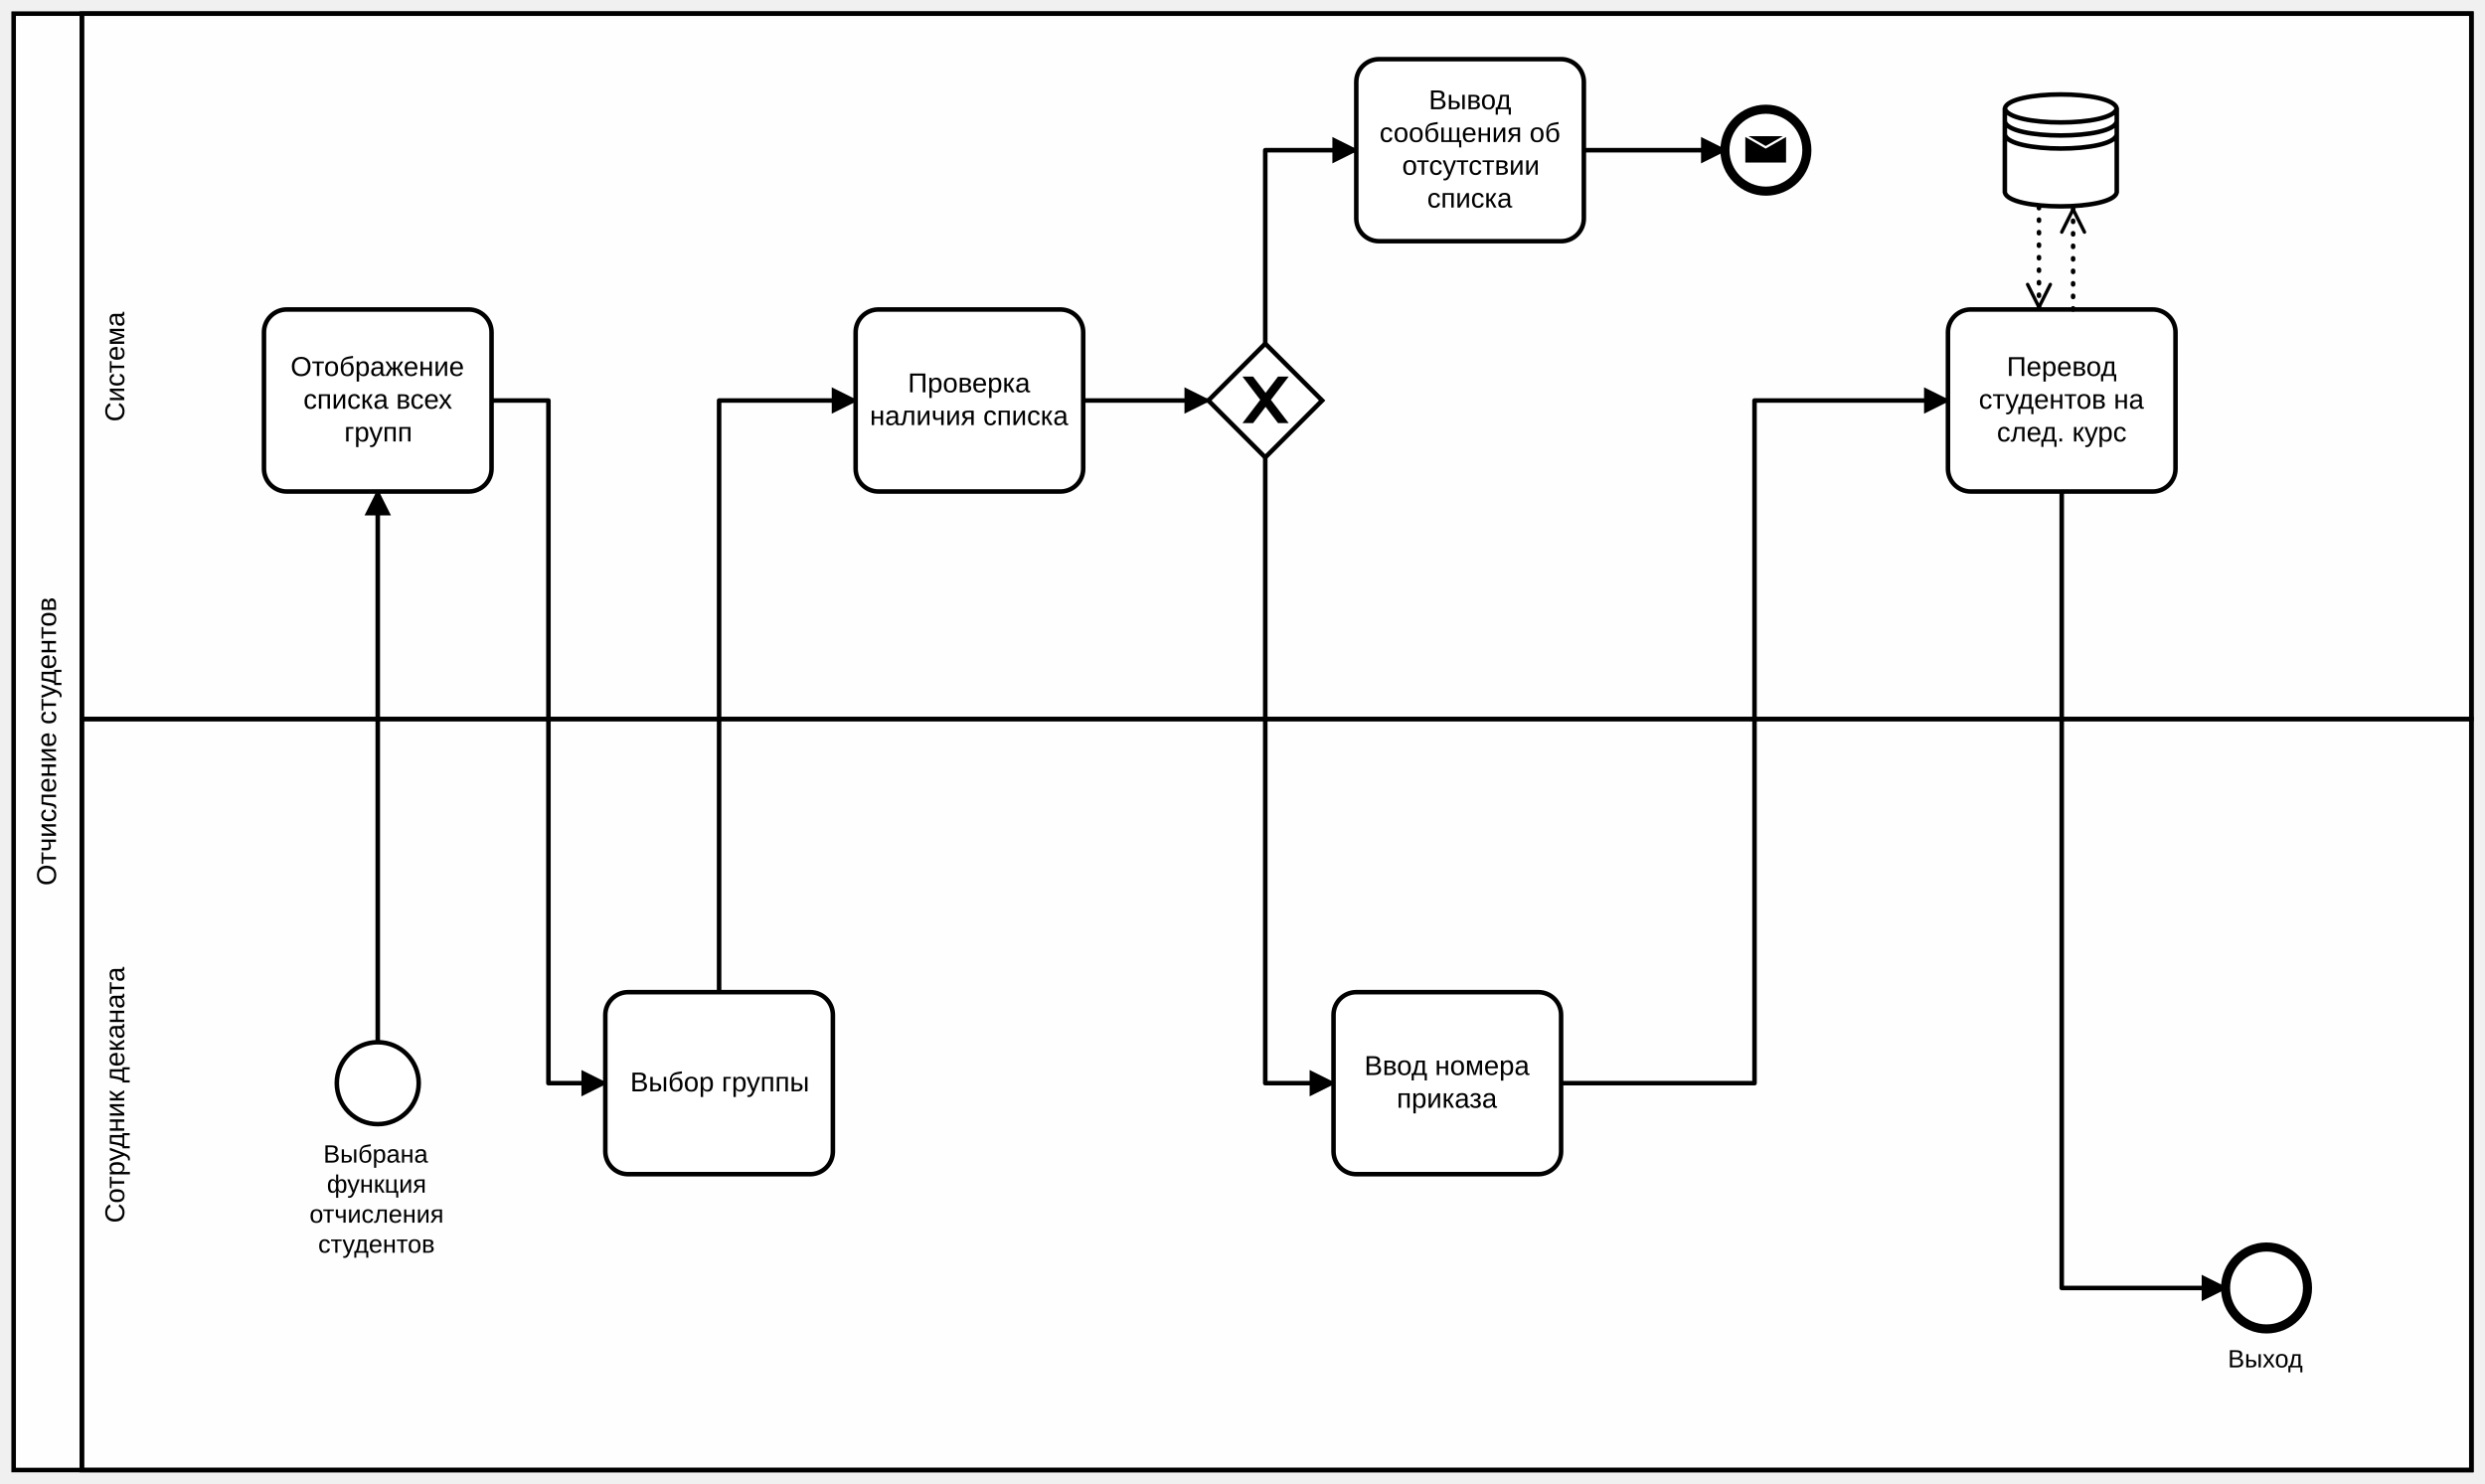
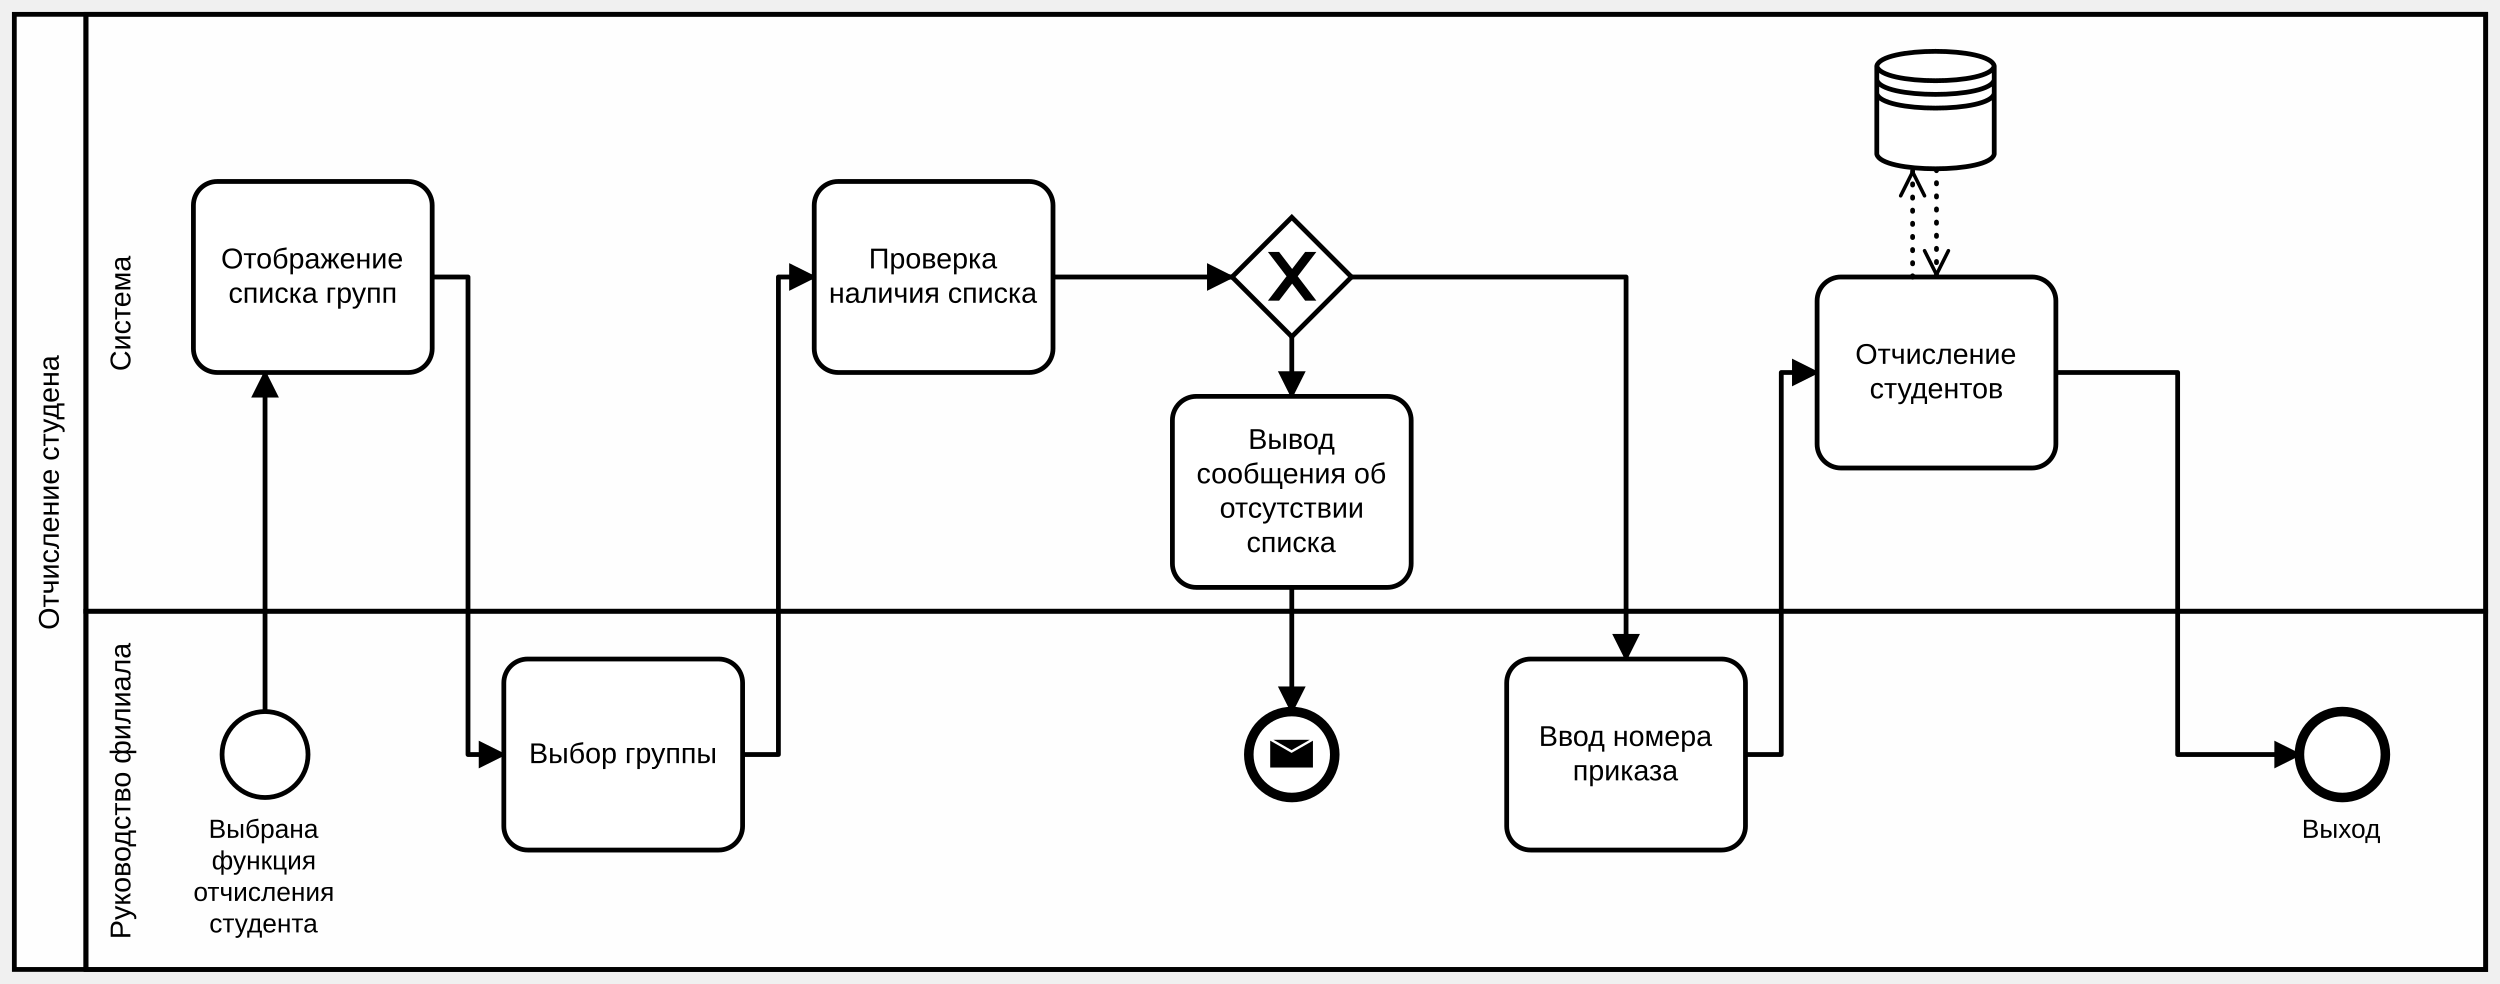
- <svg xmlns="http://www.w3.org/2000/svg" width="1092" height="652" viewBox="154 74 1092 652" version="1.1">
+ <svg xmlns="http://www.w3.org/2000/svg" width="1047" height="412" viewBox="129 84 1047 412" version="1.1">
  <defs>
-     <marker id="sequenceflow-end-white-black-bxwjdmdmj7q3dlsrsymiuzfmc" viewBox="0 0 20 20" refX="11" refY="10" markerWidth="10" markerHeight="10" orient="auto">
+     <marker id="sequenceflow-end-white-black-boinxsj620ycn1fv8yv02k9v6" viewBox="0 0 20 20" refX="11" refY="10" markerWidth="10" markerHeight="10" orient="auto">
      <path d="M 1 5 L 11 10 L 1 15 Z" style="fill: black; stroke-width: 1px; stroke-linecap: round; stroke-dasharray: 10000, 1; stroke: black;" />
    </marker>
-     <marker id="association-end-white-black-bxwjdmdmj7q3dlsrsymiuzfmc" viewBox="0 0 20 20" refX="12" refY="10" markerWidth="10" markerHeight="10" orient="auto">
+     <marker id="association-end-white-black-boinxsj620ycn1fv8yv02k9v6" viewBox="0 0 20 20" refX="12" refY="10" markerWidth="10" markerHeight="10" orient="auto">
      <path d="M 1 5 L 11 10 L 1 15" style="fill: none; stroke-width: 1.5px; stroke-linecap: round; stroke-dasharray: 10000, 1; stroke: black;" />
    </marker>
  </defs>
  <g class="djs-group">
-     <g class="djs-element djs-shape" data-element-id="Participant_1w5b4zt" style="display: block;" transform="matrix(1 0 0 1 160 80)">
+     <g class="djs-element djs-shape" data-element-id="Participant_1w3kt3e" style="display: block;" transform="matrix(1 0 0 1 135 90)">
      <g class="djs-visual">
-         <rect x="0" y="0" width="1080" height="640" rx="0" ry="0" style="stroke: black; stroke-width: 2px; fill: white; fill-opacity: 0.95;" />
-         <polyline points="30,0 30,640 " style="fill: none; stroke: black; stroke-width: 2px;" />
-         <text lineHeight="1.2" class="djs-label" style="font-family: Arial, sans-serif; font-size: 12px; font-weight: normal; fill: black;" transform="matrix(-1.83697e-16 -1 1 -1.83697e-16 0 640)">
-           <tspan x="256.812" y="18.6">Отчисление студентов</tspan>
+         <rect x="0" y="0" width="1035" height="400" rx="0" ry="0" style="stroke: black; stroke-width: 2px; fill: white; fill-opacity: 0.95;" />
+         <polyline points="30,0 30,400 " style="fill: none; stroke: black; stroke-width: 2px;" />
+         <text lineHeight="1.2" class="djs-label" style="font-family: Arial, sans-serif; font-size: 12px; font-weight: normal; fill: black;" transform="matrix(-1.83697e-16 -1 1 -1.83697e-16 0 400)">
+           <tspan x="142.227" y="18.6">Отчисление студена</tspan>
        </text>
      </g>
-       <rect x="-6" y="-6" width="1092" height="652" class="djs-outline" style="fill: none;" />
-       <rect class="djs-hit djs-hit-click-stroke" x="0" y="0" width="1080" height="640" style="fill: none; stroke-opacity: 0; stroke: white; stroke-width: 15px;" />
-       <rect class="djs-hit djs-hit-all" x="0" y="0" width="30" height="640" style="fill: none; stroke-opacity: 0; stroke: white; stroke-width: 15px;" />
+       <rect x="-6" y="-6" width="1047" height="412" class="djs-outline" style="fill: none;" />
+       <rect class="djs-hit djs-hit-click-stroke" x="0" y="0" width="1035" height="400" style="fill: none; stroke-opacity: 0; stroke: white; stroke-width: 15px;" />
+       <rect class="djs-hit djs-hit-all" x="0" y="0" width="30" height="400" style="fill: none; stroke-opacity: 0; stroke: white; stroke-width: 15px;" />
    </g>
    <g class="djs-children">
      <g class="djs-group">
-         <g class="djs-element djs-shape" data-element-id="Lane_1o9xf91" style="display: block;" transform="matrix(1 0 0 1 190 80)">
-           <g class="djs-visual">
-             <rect x="0" y="0" width="1050" height="310" rx="0" ry="0" style="stroke: black; stroke-width: 2px; fill: white; fill-opacity: 0.35;" />
-             <text lineHeight="1.2" class="djs-label" style="font-family: Arial, sans-serif; font-size: 12px; font-weight: normal; fill: black;" transform="matrix(-1.83697e-16 -1 1 -1.83697e-16 0 310)">
-               <tspan x="130.672" y="18.6">Система</tspan>
-             </text>
-           </g>
-           <rect class="djs-hit djs-hit-click-stroke" x="0" y="0" width="1050" height="310" style="fill: none; stroke-opacity: 0; stroke: white; stroke-width: 15px;" />
-           <rect class="djs-hit djs-hit-all" x="0" y="0" width="30" height="310" style="fill: none; stroke-opacity: 0; stroke: white; stroke-width: 15px;" />
-           <rect x="-6" y="-6" width="1062" height="322" class="djs-outline" style="fill: none;" />
-         </g>
-       </g>
-       <g class="djs-group">
-         <g class="djs-element djs-shape" data-element-id="Lane_1e8gjlk" style="display: block;" transform="matrix(1 0 0 1 190 390)">
-           <g class="djs-visual">
-             <rect x="0" y="0" width="1050" height="330" rx="0" ry="0" style="stroke: black; stroke-width: 2px; fill: white; fill-opacity: 0.35;" />
-             <text lineHeight="1.2" class="djs-label" style="font-family: Arial, sans-serif; font-size: 12px; font-weight: normal; fill: black;" transform="matrix(-1.83697e-16 -1 1 -1.83697e-16 0 330)">
-               <tspan x="108.555" y="18.6">Сотрудник деканата</tspan>
-             </text>
-           </g>
-           <rect class="djs-hit djs-hit-click-stroke" x="0" y="0" width="1050" height="330" style="fill: none; stroke-opacity: 0; stroke: white; stroke-width: 15px;" />
-           <rect class="djs-hit djs-hit-all" x="0" y="0" width="30" height="330" style="fill: none; stroke-opacity: 0; stroke: white; stroke-width: 15px;" />
-           <rect x="-6" y="-6" width="1062" height="342" class="djs-outline" style="fill: none;" />
-         </g>
-       </g>
-       <g class="djs-group">
-         <g class="djs-element djs-connection" data-element-id="Flow_1fb77ia" style="display: block;">
-           <g class="djs-visual">
-             <path d="m  470,510L470,250 L530,250 " style="fill: none; stroke-width: 2px; stroke: black; stroke-linejoin: round; marker-end: url('#sequenceflow-end-white-black-bxwjdmdmj7q3dlsrsymiuzfmc');" />
-           </g>
-           <polyline points="470,510 470,250 530,250 " class="djs-hit djs-hit-stroke" style="fill: none; stroke-opacity: 0; stroke: white; stroke-width: 15px;" />
-           <rect x="464" y="244" width="72" height="272" class="djs-outline" style="fill: none;" />
-         </g>
-       </g>
-       <g class="djs-group">
-         <g class="djs-element djs-connection" data-element-id="Flow_18m4a35" style="display: block;">
-           <g class="djs-visual">
-             <path d="m  370,250L395,250 L395,550 L420,550 " style="fill: none; stroke-width: 2px; stroke: black; stroke-linejoin: round; marker-end: url('#sequenceflow-end-white-black-bxwjdmdmj7q3dlsrsymiuzfmc');" />
-           </g>
-           <polyline points="370,250 395,250 395,550 420,550 " class="djs-hit djs-hit-stroke" style="fill: none; stroke-opacity: 0; stroke: white; stroke-width: 15px;" />
-           <rect x="364" y="244" width="62" height="312" class="djs-outline" style="fill: none;" />
-         </g>
-       </g>
-       <g class="djs-group">
-         <g class="djs-element djs-connection" data-element-id="Flow_16y15hx" style="display: block;">
-           <g class="djs-visual">
-             <path d="m  320,532L320,290 " style="fill: none; stroke-width: 2px; stroke: black; stroke-linejoin: round; marker-end: url('#sequenceflow-end-white-black-bxwjdmdmj7q3dlsrsymiuzfmc');" />
-           </g>
-           <polyline points="320,532 320,290 " class="djs-hit djs-hit-stroke" style="fill: none; stroke-opacity: 0; stroke: white; stroke-width: 15px;" />
-           <rect x="314" y="284" width="12" height="254" class="djs-outline" style="fill: none;" />
-         </g>
-       </g>
-       <g class="djs-group">
-         <g class="djs-element djs-connection" data-element-id="Flow_0522mp9" style="display: block;">
-           <g class="djs-visual">
-             <path d="m  1060,290L1060,640 L1132,640 " style="fill: none; stroke-width: 2px; stroke: black; stroke-linejoin: round; marker-end: url('#sequenceflow-end-white-black-bxwjdmdmj7q3dlsrsymiuzfmc');" />
-           </g>
-           <polyline points="1060,290 1060,640 1132,640 " class="djs-hit djs-hit-stroke" style="fill: none; stroke-opacity: 0; stroke: white; stroke-width: 15px;" />
-           <rect x="1054" y="284" width="84" height="362" class="djs-outline" style="fill: none;" />
-         </g>
-       </g>
-       <g class="djs-group">
-         <g class="djs-element djs-connection" data-element-id="Flow_06qd315" style="display: block;">
-           <g class="djs-visual">
-             <path d="m  630,250L685,250 " style="fill: none; stroke-width: 2px; stroke: black; stroke-linejoin: round; marker-end: url('#sequenceflow-end-white-black-bxwjdmdmj7q3dlsrsymiuzfmc');" />
-           </g>
-           <polyline points="630,250 685,250 " class="djs-hit djs-hit-stroke" style="fill: none; stroke-opacity: 0; stroke: white; stroke-width: 15px;" />
-           <rect x="624" y="244" width="67" height="12" class="djs-outline" style="fill: none;" />
-         </g>
-       </g>
-       <g class="djs-group">
-         <g class="djs-element djs-connection" data-element-id="Flow_1i7i1wc" style="display: block;">
-           <g class="djs-visual">
-             <path d="m  710,225L710,140 L750,140 " style="fill: none; stroke-width: 2px; stroke: black; stroke-linejoin: round; marker-end: url('#sequenceflow-end-white-black-bxwjdmdmj7q3dlsrsymiuzfmc');" />
-           </g>
-           <polyline points="710,225 710,140 750,140 " class="djs-hit djs-hit-stroke" style="fill: none; stroke-opacity: 0; stroke: white; stroke-width: 15px;" />
-           <rect x="704" y="134" width="52" height="97" class="djs-outline" style="fill: none;" />
-         </g>
-       </g>
-       <g class="djs-group">
-         <g class="djs-element djs-connection" data-element-id="Flow_12eb4ca" style="display: block;">
-           <g class="djs-visual">
-             <path d="m  850,140L912,140 " style="fill: none; stroke-width: 2px; stroke: black; stroke-linejoin: round; marker-end: url('#sequenceflow-end-white-black-bxwjdmdmj7q3dlsrsymiuzfmc');" />
-           </g>
-           <polyline points="850,140 912,140 " class="djs-hit djs-hit-stroke" style="fill: none; stroke-opacity: 0; stroke: white; stroke-width: 15px;" />
-           <rect x="844" y="134" width="74" height="12" class="djs-outline" style="fill: none;" />
-         </g>
-       </g>
-       <g class="djs-group">
-         <g class="djs-element djs-connection" data-element-id="Flow_02p0nsa" style="display: block;">
-           <g class="djs-visual">
-             <path d="m  710,275L710,550 L740,550 " style="fill: none; stroke-width: 2px; stroke: black; stroke-linejoin: round; marker-end: url('#sequenceflow-end-white-black-bxwjdmdmj7q3dlsrsymiuzfmc');" />
-           </g>
-           <polyline points="710,275 710,550 740,550 " class="djs-hit djs-hit-stroke" style="fill: none; stroke-opacity: 0; stroke: white; stroke-width: 15px;" />
-           <rect x="704" y="269" width="42" height="287" class="djs-outline" style="fill: none;" />
-         </g>
-       </g>
-       <g class="djs-group">
-         <g class="djs-element djs-connection" data-element-id="Flow_0kf8fm5" style="display: block;">
-           <g class="djs-visual">
-             <path d="m  840,550L925,550 L925,250 L1010,250 " style="fill: none; stroke-width: 2px; stroke: black; stroke-linejoin: round; marker-end: url('#sequenceflow-end-white-black-bxwjdmdmj7q3dlsrsymiuzfmc');" />
-           </g>
-           <polyline points="840,550 925,550 925,250 1010,250 " class="djs-hit djs-hit-stroke" style="fill: none; stroke-opacity: 0; stroke: white; stroke-width: 15px;" />
-           <rect x="834" y="244" width="182" height="312" class="djs-outline" style="fill: none;" />
-         </g>
-       </g>
-       <g class="djs-group">
-         <g class="djs-element djs-shape" data-element-id="Event_18f62s4" style="display: block;" transform="matrix(1 0 0 1 1132 622)">
-           <g class="djs-visual">
-             <circle cx="18" cy="18" r="18" style="stroke: black; stroke-width: 4px; fill: white; fill-opacity: 0.95;" />
+         <g class="djs-element djs-shape" data-element-id="Lane_06ebmfb" style="display: block;" transform="matrix(1 0 0 1 165 90)">
+           <g class="djs-visual">
+             <rect x="0" y="0" width="1005" height="250" rx="0" ry="0" style="stroke: black; stroke-width: 2px; fill: white; fill-opacity: 0.35;" />
+             <text lineHeight="1.2" class="djs-label" style="font-family: Arial, sans-serif; font-size: 12px; font-weight: normal; fill: black;" transform="matrix(-1.83697e-16 -1 1 -1.83697e-16 0 250)">
+               <tspan x="100.57" y="18.6">Система</tspan>
+             </text>
+           </g>
+           <rect x="-6" y="-6" width="1017" height="262" class="djs-outline" style="fill: none;" />
+           <rect class="djs-hit djs-hit-click-stroke" x="0" y="0" width="1005" height="250" style="fill: none; stroke-opacity: 0; stroke: white; stroke-width: 15px;" />
+           <rect class="djs-hit djs-hit-all" x="0" y="0" width="30" height="250" style="fill: none; stroke-opacity: 0; stroke: white; stroke-width: 15px;" />
+         </g>
+       </g>
+       <g class="djs-group">
+         <g class="djs-element djs-shape" data-element-id="Lane_0ov4t02" style="display: block;" transform="matrix(1 0 0 1 165 340)">
+           <g class="djs-visual">
+             <rect x="0" y="0" width="1005" height="150" rx="0" ry="0" style="stroke: black; stroke-width: 2px; fill: white; fill-opacity: 0.35;" />
+             <text lineHeight="1.2" class="djs-label" style="font-family: Arial, sans-serif; font-size: 12px; font-weight: normal; fill: black;" transform="matrix(-1.83697e-16 -1 1 -1.83697e-16 0 150)">
+               <tspan x="12.688" y="18.6">Руководство филиала</tspan>
+             </text>
+           </g>
+           <rect x="-6" y="-6" width="1017" height="162" class="djs-outline" style="fill: none;" />
+           <rect class="djs-hit djs-hit-click-stroke" x="0" y="0" width="1005" height="150" style="fill: none; stroke-opacity: 0; stroke: white; stroke-width: 15px;" />
+           <rect class="djs-hit djs-hit-all" x="0" y="0" width="30" height="150" style="fill: none; stroke-opacity: 0; stroke: white; stroke-width: 15px;" />
+         </g>
+       </g>
+       <g class="djs-group">
+         <g class="djs-element djs-connection" data-element-id="Flow_0vkq6pi" style="display: block;">
+           <g class="djs-visual">
+             <path d="m  240,382L240,240 " style="fill: none; stroke-width: 2px; stroke: black; stroke-linejoin: round; marker-end: url('#sequenceflow-end-white-black-boinxsj620ycn1fv8yv02k9v6');" />
+           </g>
+           <polyline points="240,382 240,240 " class="djs-hit djs-hit-stroke" style="fill: none; stroke-opacity: 0; stroke: white; stroke-width: 15px;" />
+           <rect x="234" y="234" width="12" height="154" class="djs-outline" style="fill: none;" />
+         </g>
+       </g>
+       <g class="djs-group">
+         <g class="djs-element djs-connection" data-element-id="Flow_0ffousp" style="display: block;">
+           <g class="djs-visual">
+             <path d="m  310,200L325,200 L325,400 L340,400 " style="fill: none; stroke-width: 2px; stroke: black; stroke-linejoin: round; marker-end: url('#sequenceflow-end-white-black-boinxsj620ycn1fv8yv02k9v6');" />
+           </g>
+           <polyline points="310,200 325,200 325,400 340,400 " class="djs-hit djs-hit-stroke" style="fill: none; stroke-opacity: 0; stroke: white; stroke-width: 15px;" />
+           <rect x="304" y="194" width="42" height="212" class="djs-outline" style="fill: none;" />
+         </g>
+       </g>
+       <g class="djs-group">
+         <g class="djs-element djs-connection" data-element-id="Flow_0on0rj3" style="display: block;">
+           <g class="djs-visual">
+             <path d="m  440,400L455,400 L455,200 L470,200 " style="fill: none; stroke-width: 2px; stroke: black; stroke-linejoin: round; marker-end: url('#sequenceflow-end-white-black-boinxsj620ycn1fv8yv02k9v6');" />
+           </g>
+           <polyline points="440,400 455,400 455,200 470,200 " class="djs-hit djs-hit-stroke" style="fill: none; stroke-opacity: 0; stroke: white; stroke-width: 15px;" />
+           <rect x="434" y="194" width="42" height="212" class="djs-outline" style="fill: none;" />
+         </g>
+       </g>
+       <g class="djs-group">
+         <g class="djs-element djs-connection" data-element-id="Flow_1l8xc2j" style="display: block;">
+           <g class="djs-visual">
+             <path d="m  570,200L645,200 " style="fill: none; stroke-width: 2px; stroke: black; stroke-linejoin: round; marker-end: url('#sequenceflow-end-white-black-boinxsj620ycn1fv8yv02k9v6');" />
+           </g>
+           <polyline points="570,200 645,200 " class="djs-hit djs-hit-stroke" style="fill: none; stroke-opacity: 0; stroke: white; stroke-width: 15px;" />
+           <rect x="564" y="194" width="87" height="12" class="djs-outline" style="fill: none;" />
+         </g>
+       </g>
+       <g class="djs-group">
+         <g class="djs-element djs-connection" data-element-id="Flow_103ufff" style="display: block;">
+           <g class="djs-visual">
+             <path d="m  670,225L670,250 " style="fill: none; stroke-width: 2px; stroke: black; stroke-linejoin: round; marker-end: url('#sequenceflow-end-white-black-boinxsj620ycn1fv8yv02k9v6');" />
+           </g>
+           <polyline points="670,225 670,250 " class="djs-hit djs-hit-stroke" style="fill: none; stroke-opacity: 0; stroke: white; stroke-width: 15px;" />
+           <rect x="664" y="219" width="12" height="37" class="djs-outline" style="fill: none;" />
+         </g>
+       </g>
+       <g class="djs-group">
+         <g class="djs-element djs-connection" data-element-id="Flow_0cypdma" style="display: block;">
+           <g class="djs-visual">
+             <path d="m  670,330L670,382 " style="fill: none; stroke-width: 2px; stroke: black; stroke-linejoin: round; marker-end: url('#sequenceflow-end-white-black-boinxsj620ycn1fv8yv02k9v6');" />
+           </g>
+           <polyline points="670,330 670,382 " class="djs-hit djs-hit-stroke" style="fill: none; stroke-opacity: 0; stroke: white; stroke-width: 15px;" />
+           <rect x="664" y="324" width="12" height="64" class="djs-outline" style="fill: none;" />
+         </g>
+       </g>
+       <g class="djs-group">
+         <g class="djs-element djs-connection" data-element-id="Flow_0vacs2k" style="display: block;">
+           <g class="djs-visual">
+             <path d="m  695,200L810,200 L810,360 " style="fill: none; stroke-width: 2px; stroke: black; stroke-linejoin: round; marker-end: url('#sequenceflow-end-white-black-boinxsj620ycn1fv8yv02k9v6');" />
+           </g>
+           <polyline points="695,200 810,200 810,360 " class="djs-hit djs-hit-stroke" style="fill: none; stroke-opacity: 0; stroke: white; stroke-width: 15px;" />
+           <rect x="689" y="194" width="127" height="172" class="djs-outline" style="fill: none;" />
+         </g>
+       </g>
+       <g class="djs-group">
+         <g class="djs-element djs-connection" data-element-id="Flow_0bruuhh" style="display: block;">
+           <g class="djs-visual">
+             <path d="m  860,400L875,400 L875,240 L890,240 " style="fill: none; stroke-width: 2px; stroke: black; stroke-linejoin: round; marker-end: url('#sequenceflow-end-white-black-boinxsj620ycn1fv8yv02k9v6');" />
+           </g>
+           <polyline points="860,400 875,400 875,240 890,240 " class="djs-hit djs-hit-stroke" style="fill: none; stroke-opacity: 0; stroke: white; stroke-width: 15px;" />
+           <rect x="854" y="234" width="42" height="172" class="djs-outline" style="fill: none;" />
+         </g>
+       </g>
+       <g class="djs-group">
+         <g class="djs-element djs-connection" data-element-id="Flow_1rt0g35" style="display: block;">
+           <g class="djs-visual">
+             <path d="m  990,240L1041,240 L1041,400 L1092,400 " style="fill: none; stroke-width: 2px; stroke: black; stroke-linejoin: round; marker-end: url('#sequenceflow-end-white-black-boinxsj620ycn1fv8yv02k9v6');" />
+           </g>
+           <polyline points="990,240 1041,240 1041,400 1092,400 " class="djs-hit djs-hit-stroke" style="fill: none; stroke-opacity: 0; stroke: white; stroke-width: 15px;" />
+           <rect x="984" y="234" width="114" height="172" class="djs-outline" style="fill: none;" />
+         </g>
+       </g>
+       <g class="djs-group">
+         <g class="djs-element djs-shape" data-element-id="Event_0xggulv" style="display: block;" transform="matrix(1 0 0 1 222 382)">
+           <g class="djs-visual">
+             <circle cx="18" cy="18" r="18" style="stroke: black; stroke-width: 2px; fill: white; fill-opacity: 0.95;" />
          </g>
          <rect class="djs-hit djs-hit-all" x="0" y="0" width="36" height="36" style="fill: none; stroke-opacity: 0; stroke: white; stroke-width: 15px;" />
          <rect x="-6" y="-6" width="48" height="48" class="djs-outline" style="fill: none;" />
        </g>
      </g>
      <g class="djs-group">
-         <g class="djs-element djs-shape" data-element-id="Event_18f62s4_label" style="display: block;" transform="matrix(1 0 0 1 1133 665)">
+         <g class="djs-element djs-shape" data-element-id="Activity_0bjrsiw" style="display: block;" transform="matrix(1 0 0 1 210 160)">
+           <g class="djs-visual">
+             <rect x="0" y="0" width="100" height="80" rx="10" ry="10" style="stroke: black; stroke-width: 2px; fill: white; fill-opacity: 0.95;" />
+             <text lineHeight="1.2" class="djs-label" style="font-family: Arial, sans-serif; font-size: 12px; font-weight: normal; fill: black;">
+               <tspan x="11.586" y="36.4">Отображение </tspan>
+               <tspan x="14.68" y="50.8">списка групп</tspan>
+             </text>
+           </g>
+           <rect class="djs-hit djs-hit-all" x="0" y="0" width="100" height="80" style="fill: none; stroke-opacity: 0; stroke: white; stroke-width: 15px;" />
+           <rect x="-6" y="-6" width="112" height="92" class="djs-outline" style="fill: none;" />
+         </g>
+       </g>
+       <g class="djs-group">
+         <g class="djs-element djs-shape" data-element-id="Activity_03g7ggj" style="display: block;" transform="matrix(1 0 0 1 340 360)">
+           <g class="djs-visual">
+             <rect x="0" y="0" width="100" height="80" rx="10" ry="10" style="stroke: black; stroke-width: 2px; fill: white; fill-opacity: 0.95;" />
+             <text lineHeight="1.2" class="djs-label" style="font-family: Arial, sans-serif; font-size: 12px; font-weight: normal; fill: black;">
+               <tspan x="10.547" y="43.6">Выбор группы</tspan>
+             </text>
+           </g>
+           <rect class="djs-hit djs-hit-all" x="0" y="0" width="100" height="80" style="fill: none; stroke-opacity: 0; stroke: white; stroke-width: 15px;" />
+           <rect x="-6" y="-6" width="112" height="92" class="djs-outline" style="fill: none;" />
+         </g>
+       </g>
+       <g class="djs-group">
+         <g class="djs-element djs-shape" data-element-id="Activity_1bof5hs" style="display: block;" transform="matrix(1 0 0 1 470 160)">
+           <g class="djs-visual">
+             <rect x="0" y="0" width="100" height="80" rx="10" ry="10" style="stroke: black; stroke-width: 2px; fill: white; fill-opacity: 0.95;" />
+             <text lineHeight="1.2" class="djs-label" style="font-family: Arial, sans-serif; font-size: 12px; font-weight: normal; fill: black;">
+               <tspan x="22.859" y="36.4">Проверка </tspan>
+               <tspan x="6.141" y="50.8">наличия списка</tspan>
+             </text>
+           </g>
+           <rect class="djs-hit djs-hit-all" x="0" y="0" width="100" height="80" style="fill: none; stroke-opacity: 0; stroke: white; stroke-width: 15px;" />
+           <rect x="-6" y="-6" width="112" height="92" class="djs-outline" style="fill: none;" />
+         </g>
+       </g>
+       <g class="djs-group">
+         <g class="djs-element djs-shape" data-element-id="Gateway_0w4j6es" style="display: block;" transform="matrix(1 0 0 1 645 175)">
+           <g class="djs-visual">
+             <polygon points="25,0 50,25 25,50 0,25" style="stroke: black; stroke-width: 2px; fill: white; fill-opacity: 0.95;" />
+             <path d="m 16,15 7.429,9.714 -7.429,9.714 3.429,0 5.714,-7.464 5.714,7.464 3.429,0 -7.429,-9.714 7.429,-9.714 -3.429,0 -5.714,7.464 -5.714,-7.464 -3.429,0 z" style="fill: black; stroke-width: 1px; stroke: black;" />
+           </g>
+           <rect class="djs-hit djs-hit-all" x="0" y="0" width="50" height="50" style="fill: none; stroke-opacity: 0; stroke: white; stroke-width: 15px;" />
+           <rect x="-6" y="-6" width="62" height="62" class="djs-outline" style="fill: none;" />
+         </g>
+       </g>
+       <g class="djs-group">
+         <g class="djs-element djs-shape" data-element-id="Activity_1rn74a7" style="display: block;" transform="matrix(1 0 0 1 620 250)">
+           <g class="djs-visual">
+             <rect x="0" y="0" width="100" height="80" rx="10" ry="10" style="stroke: black; stroke-width: 2px; fill: white; fill-opacity: 0.95;" />
+             <text lineHeight="1.2" class="djs-label" style="font-family: Arial, sans-serif; font-size: 12px; font-weight: normal; fill: black;">
+               <tspan x="31.758" y="22">Вывод </tspan>
+               <tspan x="10.094" y="36.4">сообщения об </tspan>
+               <tspan x="19.789" y="50.8">отсутствии </tspan>
+               <tspan x="31.039" y="65.2">списка</tspan>
+             </text>
+           </g>
+           <rect class="djs-hit djs-hit-all" x="0" y="0" width="100" height="80" style="fill: none; stroke-opacity: 0; stroke: white; stroke-width: 15px;" />
+           <rect x="-6" y="-6" width="112" height="92" class="djs-outline" style="fill: none;" />
+         </g>
+       </g>
+       <g class="djs-group">
+         <g class="djs-element djs-shape" data-element-id="Activity_0geqz4y" style="display: block;" transform="matrix(1 0 0 1 760 360)">
+           <g class="djs-visual">
+             <rect x="0" y="0" width="100" height="80" rx="10" ry="10" style="stroke: black; stroke-width: 2px; fill: white; fill-opacity: 0.95;" />
+             <text lineHeight="1.2" class="djs-label" style="font-family: Arial, sans-serif; font-size: 12px; font-weight: normal; fill: black;">
+               <tspan x="13.453" y="36.4">Ввод номера </tspan>
+               <tspan x="27.68" y="50.8">приказа</tspan>
+             </text>
+           </g>
+           <rect class="djs-hit djs-hit-all" x="0" y="0" width="100" height="80" style="fill: none; stroke-opacity: 0; stroke: white; stroke-width: 15px;" />
+           <rect x="-6" y="-6" width="112" height="92" class="djs-outline" style="fill: none;" />
+         </g>
+       </g>
+       <g class="djs-group">
+         <g class="djs-element djs-shape" data-element-id="Event_1afgc81" style="display: block;" transform="matrix(1 0 0 1 652 382)">
+           <g class="djs-visual">
+             <circle cx="18" cy="18" r="18" style="stroke: black; stroke-width: 4px; fill: white; fill-opacity: 0.95;" />
+             <path d="m 8.46,11.34 l 0,12.6 l 18.9,0 l 0,-12.6 z l 9.45,5.4 l 9.45,-5.4" style="fill: black; stroke-width: 1px; stroke: white;" />
+           </g>
+           <rect class="djs-hit djs-hit-all" x="0" y="0" width="36" height="36" style="fill: none; stroke-opacity: 0; stroke: white; stroke-width: 15px;" />
+           <rect x="-6" y="-6" width="48" height="48" class="djs-outline" style="fill: none;" />
+         </g>
+       </g>
+       <g class="djs-group">
+         <g class="djs-element djs-shape" data-element-id="Activity_0mq0bg8" style="display: block;" transform="matrix(1 0 0 1 890 200)">
+           <g class="djs-visual">
+             <rect x="0" y="0" width="100" height="80" rx="10" ry="10" style="stroke: black; stroke-width: 2px; fill: white; fill-opacity: 0.95;" />
+             <text lineHeight="1.2" class="djs-label" style="font-family: Arial, sans-serif; font-size: 12px; font-weight: normal; fill: black;">
+               <tspan x="16" y="36.4">Отчисление </tspan>
+               <tspan x="22.008" y="50.8">студентов</tspan>
+             </text>
+           </g>
+           <rect class="djs-hit djs-hit-all" x="0" y="0" width="100" height="80" style="fill: none; stroke-opacity: 0; stroke: white; stroke-width: 15px;" />
+           <rect x="-6" y="-6" width="112" height="92" class="djs-outline" style="fill: none;" />
+         </g>
+       </g>
+       <g class="djs-group">
+         <g class="djs-element djs-shape" data-element-id="Event_0v9xyev" style="display: block;" transform="matrix(1 0 0 1 1092 382)">
+           <g class="djs-visual">
+             <circle cx="18" cy="18" r="18" style="stroke: black; stroke-width: 4px; fill: white; fill-opacity: 0.95;" />
+           </g>
+           <rect class="djs-hit djs-hit-all" x="0" y="0" width="36" height="36" style="fill: none; stroke-opacity: 0; stroke: white; stroke-width: 15px;" />
+           <rect x="-6" y="-6" width="48" height="48" class="djs-outline" style="fill: none;" />
+         </g>
+       </g>
+       <g class="djs-group">
+         <g class="djs-element djs-shape" data-element-id="DataStoreReference_1f1squp" style="display: block;" transform="matrix(1 0 0 1 915 105)">
+           <g class="djs-visual">
+             <path d="m  0,6.65 l  0,36.885 c  1.639,8.197 47.541,8.197  49.18,0 l  0,-36.885 c -1.639,-8.197 -47.541,-8.197 -49.18,0c  1.639,8.197 47.541,8.197  49.18,0 m  -49.18,5.738c  1.639,8.197 47.541,8.197 49.18,0m  -49.18,5.738c  1.639,8.197 47.541,8.197  49.18,0" style="fill: white; stroke-width: 2px; stroke: black; fill-opacity: 0.95;" />
+           </g>
+           <rect class="djs-hit djs-hit-all" x="0" y="0" width="50" height="50" style="fill: none; stroke-opacity: 0; stroke: white; stroke-width: 15px;" />
+           <rect x="-6" y="-6" width="62" height="62" class="djs-outline" style="fill: none;" />
+         </g>
+       </g>
+       <g class="djs-group">
+         <g class="djs-element djs-shape" data-element-id="Event_0xggulv_label" style="display: block;" transform="matrix(1 0 0 1 210 425)">
+           <g class="djs-visual">
+             <text lineHeight="1.2" class="djs-label" style="font-family: Arial, sans-serif; font-size: 11px; font-weight: normal; fill: black;">
+               <tspan x="6.375" y="9.9">Выбрана </tspan>
+               <tspan x="7.648" y="23.1">функция </tspan>
+               <tspan x="0" y="36.3">отчисления </tspan>
+               <tspan x="6.641" y="49.5">студента</tspan>
+             </text>
+           </g>
+           <rect class="djs-hit djs-hit-all" x="0" y="0" width="60" height="53" style="fill: none; stroke-opacity: 0; stroke: white; stroke-width: 15px;" />
+           <rect x="-6" y="-6" width="72" height="65" class="djs-outline" style="fill: none;" />
+         </g>
+       </g>
+       <g class="djs-group">
+         <g class="djs-element djs-shape" data-element-id="Event_0v9xyev_label" style="display: block;" transform="matrix(1 0 0 1 1093 425)">
          <g class="djs-visual">
            <text lineHeight="1.2" class="djs-label" style="font-family: Arial, sans-serif; font-size: 11px; font-weight: normal; fill: black;">
              <tspan x="0" y="9.9">Выход</tspan>
            </text>
          </g>
          <rect class="djs-hit djs-hit-all" x="0" y="0" width="34" height="14" style="fill: none; stroke-opacity: 0; stroke: white; stroke-width: 15px;" />
          <rect x="-6" y="-6" width="46" height="26" class="djs-outline" style="fill: none;" />
-         </g>
-       </g>
-       <g class="djs-group">
-         <g class="djs-element djs-shape" data-element-id="Event_08kpl50" style="display: block;" transform="matrix(1 0 0 1 302 532)">
-           <g class="djs-visual">
-             <circle cx="18" cy="18" r="18" style="stroke: black; stroke-width: 2px; fill: white; fill-opacity: 0.95;" />
-           </g>
-           <rect class="djs-hit djs-hit-all" x="0" y="0" width="36" height="36" style="fill: none; stroke-opacity: 0; stroke: white; stroke-width: 15px;" />
-           <rect x="-6" y="-6" width="48" height="48" class="djs-outline" style="fill: none;" />
-         </g>
-       </g>
-       <g class="djs-group">
-         <g class="djs-element djs-shape" data-element-id="Event_08kpl50_label" style="display: block;" transform="matrix(1 0 0 1 290 575)">
-           <g class="djs-visual">
-             <text lineHeight="1.2" class="djs-label" style="font-family: Arial, sans-serif; font-size: 11px; font-weight: normal; fill: black;">
-               <tspan x="6.094" y="9.9">Выбрана </tspan>
-               <tspan x="7.641" y="23.1">функция </tspan>
-               <tspan x="0" y="36.3">отчисления </tspan>
-               <tspan x="3.797" y="49.5">студентов</tspan>
-             </text>
-           </g>
-           <rect class="djs-hit djs-hit-all" x="0" y="0" width="60" height="53" style="fill: none; stroke-opacity: 0; stroke: white; stroke-width: 15px;" />
-           <rect x="-6" y="-6" width="72" height="65" class="djs-outline" style="fill: none;" />
-         </g>
-       </g>
-       <g class="djs-group">
-         <g class="djs-element djs-shape" data-element-id="Activity_0s2j5aw" style="display: block;" transform="matrix(1 0 0 1 270 210)">
-           <g class="djs-visual">
-             <rect x="0" y="0" width="100" height="80" rx="10" ry="10" style="stroke: black; stroke-width: 2px; fill: white; fill-opacity: 0.95;" />
-             <text lineHeight="1.2" class="djs-label" style="font-family: Arial, sans-serif; font-size: 12px; font-weight: normal; fill: black;">
-               <tspan x="11.688" y="29.2">Отображение </tspan>
-               <tspan x="17.312" y="43.6">списка всех </tspan>
-               <tspan x="35.289" y="58">групп</tspan>
-             </text>
-           </g>
-           <rect class="djs-hit djs-hit-all" x="0" y="0" width="100" height="80" style="fill: none; stroke-opacity: 0; stroke: white; stroke-width: 15px;" />
-           <rect x="-6" y="-6" width="112" height="92" class="djs-outline" style="fill: none;" />
-         </g>
-       </g>
-       <g class="djs-group">
-         <g class="djs-element djs-shape" data-element-id="Activity_1htk0gr" style="display: block;" transform="matrix(1 0 0 1 420 510)">
-           <g class="djs-visual">
-             <rect x="0" y="0" width="100" height="80" rx="10" ry="10" style="stroke: black; stroke-width: 2px; fill: white; fill-opacity: 0.95;" />
-             <text lineHeight="1.2" class="djs-label" style="font-family: Arial, sans-serif; font-size: 12px; font-weight: normal; fill: black;">
-               <tspan x="10.945" y="43.6">Выбор группы</tspan>
-             </text>
-           </g>
-           <rect class="djs-hit djs-hit-all" x="0" y="0" width="100" height="80" style="fill: none; stroke-opacity: 0; stroke: white; stroke-width: 15px;" />
-           <rect x="-6" y="-6" width="112" height="92" class="djs-outline" style="fill: none;" />
-         </g>
-       </g>
-       <g class="djs-group">
-         <g class="djs-element djs-shape" data-element-id="Activity_02n7ck2" style="display: block;" transform="matrix(1 0 0 1 530 210)">
-           <g class="djs-visual">
-             <rect x="0" y="0" width="100" height="80" rx="10" ry="10" style="stroke: black; stroke-width: 2px; fill: white; fill-opacity: 0.95;" />
-             <text lineHeight="1.2" class="djs-label" style="font-family: Arial, sans-serif; font-size: 12px; font-weight: normal; fill: black;">
-               <tspan x="22.961" y="36.4">Проверка </tspan>
-               <tspan x="6.242" y="50.8">наличия списка</tspan>
-             </text>
-           </g>
-           <rect class="djs-hit djs-hit-all" x="0" y="0" width="100" height="80" style="fill: none; stroke-opacity: 0; stroke: white; stroke-width: 15px;" />
-           <rect x="-6" y="-6" width="112" height="92" class="djs-outline" style="fill: none;" />
-         </g>
-       </g>
-       <g class="djs-group">
-         <g class="djs-element djs-shape" data-element-id="Activity_0z2xdag" style="display: block;" transform="matrix(1 0 0 1 1010 210)">
-           <g class="djs-visual">
-             <rect x="0" y="0" width="100" height="80" rx="10" ry="10" style="stroke: black; stroke-width: 2px; fill: white; fill-opacity: 0.95;" />
-             <text lineHeight="1.2" class="djs-label" style="font-family: Arial, sans-serif; font-size: 12px; font-weight: normal; fill: black;">
-               <tspan x="25.852" y="29.2">Перевод </tspan>
-               <tspan x="13.547" y="43.6">студентов на </tspan>
-               <tspan x="21.492" y="58">след. курс</tspan>
-             </text>
-           </g>
-           <rect class="djs-hit djs-hit-all" x="0" y="0" width="100" height="80" style="fill: none; stroke-opacity: 0; stroke: white; stroke-width: 15px;" />
-           <rect x="-6" y="-6" width="112" height="92" class="djs-outline" style="fill: none;" />
-         </g>
-       </g>
-       <g class="djs-group">
-         <g class="djs-element djs-shape" data-element-id="DataStoreReference_138ibsn" style="display: block;" transform="matrix(1 0 0 1 1035 115)">
-           <g class="djs-visual">
-             <path d="m  0,6.65 l  0,36.885 c  1.639,8.197 47.541,8.197  49.18,0 l  0,-36.885 c -1.639,-8.197 -47.541,-8.197 -49.18,0c  1.639,8.197 47.541,8.197  49.18,0 m  -49.18,5.738c  1.639,8.197 47.541,8.197 49.18,0m  -49.18,5.738c  1.639,8.197 47.541,8.197  49.18,0" style="fill: white; stroke-width: 2px; stroke: black; fill-opacity: 0.95;" />
-           </g>
-           <rect class="djs-hit djs-hit-all" x="0" y="0" width="50" height="50" style="fill: none; stroke-opacity: 0; stroke: white; stroke-width: 15px;" />
-           <rect x="-6" y="-6" width="62" height="62" class="djs-outline" style="fill: none;" />
-         </g>
-       </g>
-       <g class="djs-group">
-         <g class="djs-element djs-shape" data-element-id="Gateway_12mmobx" style="display: block;" transform="matrix(1 0 0 1 685 225)">
-           <g class="djs-visual">
-             <polygon points="25,0 50,25 25,50 0,25" style="stroke: black; stroke-width: 2px; fill: white; fill-opacity: 0.95;" />
-             <path d="m 16,15 7.429,9.714 -7.429,9.714 3.429,0 5.714,-7.464 5.714,7.464 3.429,0 -7.429,-9.714 7.429,-9.714 -3.429,0 -5.714,7.464 -5.714,-7.464 -3.429,0 z" style="fill: black; stroke-width: 1px; stroke: black;" />
-           </g>
-           <rect class="djs-hit djs-hit-all" x="0" y="0" width="50" height="50" style="fill: none; stroke-opacity: 0; stroke: white; stroke-width: 15px;" />
-           <rect x="-6" y="-6" width="62" height="62" class="djs-outline" style="fill: none;" />
-         </g>
-       </g>
-       <g class="djs-group">
-         <g class="djs-element djs-shape" data-element-id="Activity_12t3i8e" style="display: block;" transform="matrix(1 0 0 1 750 100)">
-           <g class="djs-visual">
-             <rect x="0" y="0" width="100" height="80" rx="10" ry="10" style="stroke: black; stroke-width: 2px; fill: white; fill-opacity: 0.95;" />
-             <text lineHeight="1.2" class="djs-label" style="font-family: Arial, sans-serif; font-size: 12px; font-weight: normal; fill: black;">
-               <tspan x="31.859" y="22">Вывод </tspan>
-               <tspan x="10.195" y="36.4">сообщения об </tspan>
-               <tspan x="20.141" y="50.8">отсутствии </tspan>
-               <tspan x="31.141" y="65.2">списка</tspan>
-             </text>
-           </g>
-           <rect class="djs-hit djs-hit-all" x="0" y="0" width="100" height="80" style="fill: none; stroke-opacity: 0; stroke: white; stroke-width: 15px;" />
-           <rect x="-6" y="-6" width="112" height="92" class="djs-outline" style="fill: none;" />
-         </g>
-       </g>
-       <g class="djs-group">
-         <g class="djs-element djs-shape" data-element-id="Event_0xvzrvx" style="display: block;" transform="matrix(1 0 0 1 912 122)">
-           <g class="djs-visual">
-             <circle cx="18" cy="18" r="18" style="stroke: black; stroke-width: 4px; fill: white; fill-opacity: 0.95;" />
-             <path d="m 8.46,11.34 l 0,12.6 l 18.9,0 l 0,-12.6 z l 9.45,5.4 l 9.45,-5.4" style="fill: black; stroke-width: 1px; stroke: white;" />
-           </g>
-           <rect class="djs-hit djs-hit-all" x="0" y="0" width="36" height="36" style="fill: none; stroke-opacity: 0; stroke: white; stroke-width: 15px;" />
-           <rect x="-6" y="-6" width="48" height="48" class="djs-outline" style="fill: none;" />
-         </g>
-       </g>
-       <g class="djs-group">
-         <g class="djs-element djs-shape" data-element-id="Activity_1h9zy17" style="display: block;" transform="matrix(1 0 0 1 740 510)">
-           <g class="djs-visual">
-             <rect x="0" y="0" width="100" height="80" rx="10" ry="10" style="stroke: black; stroke-width: 2px; fill: white; fill-opacity: 0.95;" />
-             <text lineHeight="1.2" class="djs-label" style="font-family: Arial, sans-serif; font-size: 12px; font-weight: normal; fill: black;">
-               <tspan x="13.555" y="36.4">Ввод номера </tspan>
-               <tspan x="27.781" y="50.8">приказа</tspan>
-             </text>
-           </g>
-           <rect class="djs-hit djs-hit-all" x="0" y="0" width="100" height="80" style="fill: none; stroke-opacity: 0; stroke: white; stroke-width: 15px;" />
-           <rect x="-6" y="-6" width="112" height="92" class="djs-outline" style="fill: none;" />
        </g>
      </g>
    </g>
  </g>
  <g class="djs-group">
-     <g class="djs-element djs-connection" data-element-id="DataInputAssociation_0yoduy2" style="display: block;">
+     <g class="djs-element djs-connection" data-element-id="DataOutputAssociation_17idxmx" style="display: block;">
      <g class="djs-visual">
-         <polyline points="1050,165 1050,210 " style="fill: none; stroke: black; stroke-width: 2px; stroke-dasharray: 0.5, 5; stroke-linecap: round; stroke-linejoin: round; marker-end: url('#association-end-white-black-bxwjdmdmj7q3dlsrsymiuzfmc');" />
-       </g>
-       <polyline points="1050,165 1050,210 " class="djs-hit djs-hit-stroke" style="fill: none; stroke-opacity: 0; stroke: white; stroke-width: 15px;" />
-       <rect x="1044" y="159" width="12" height="57" class="djs-outline" style="fill: none;" />
+         <polyline points="930,200 930,155 " style="fill: none; stroke: black; stroke-width: 2px; stroke-dasharray: 0.5, 5; stroke-linecap: round; stroke-linejoin: round; marker-end: url('#association-end-white-black-boinxsj620ycn1fv8yv02k9v6');" />
+       </g>
+       <polyline points="930,200 930,155 " class="djs-hit djs-hit-stroke" style="fill: none; stroke-opacity: 0; stroke: white; stroke-width: 15px;" />
+       <rect x="924" y="149" width="12" height="57" class="djs-outline" style="fill: none;" />
    </g>
  </g>
  <g class="djs-group">
-     <g class="djs-element djs-connection" data-element-id="DataOutputAssociation_18p9s4n" style="display: block;">
+     <g class="djs-element djs-connection" data-element-id="DataInputAssociation_08elshh" style="display: block;">
      <g class="djs-visual">
-         <polyline points="1065,210 1065,165 " style="fill: none; stroke: black; stroke-width: 2px; stroke-dasharray: 0.5, 5; stroke-linecap: round; stroke-linejoin: round; marker-end: url('#association-end-white-black-bxwjdmdmj7q3dlsrsymiuzfmc');" />
-       </g>
-       <polyline points="1065,210 1065,165 " class="djs-hit djs-hit-stroke" style="fill: none; stroke-opacity: 0; stroke: white; stroke-width: 15px;" />
-       <rect x="1059" y="159" width="12" height="57" class="djs-outline" style="fill: none;" />
+         <polyline points="940,155 940,200 " style="fill: none; stroke: black; stroke-width: 2px; stroke-dasharray: 0.5, 5; stroke-linecap: round; stroke-linejoin: round; marker-end: url('#association-end-white-black-boinxsj620ycn1fv8yv02k9v6');" />
+       </g>
+       <polyline points="940,155 940,200 " class="djs-hit djs-hit-stroke" style="fill: none; stroke-opacity: 0; stroke: white; stroke-width: 15px;" />
+       <rect x="934" y="149" width="12" height="57" class="djs-outline" style="fill: none;" />
    </g>
  </g>
</svg>
